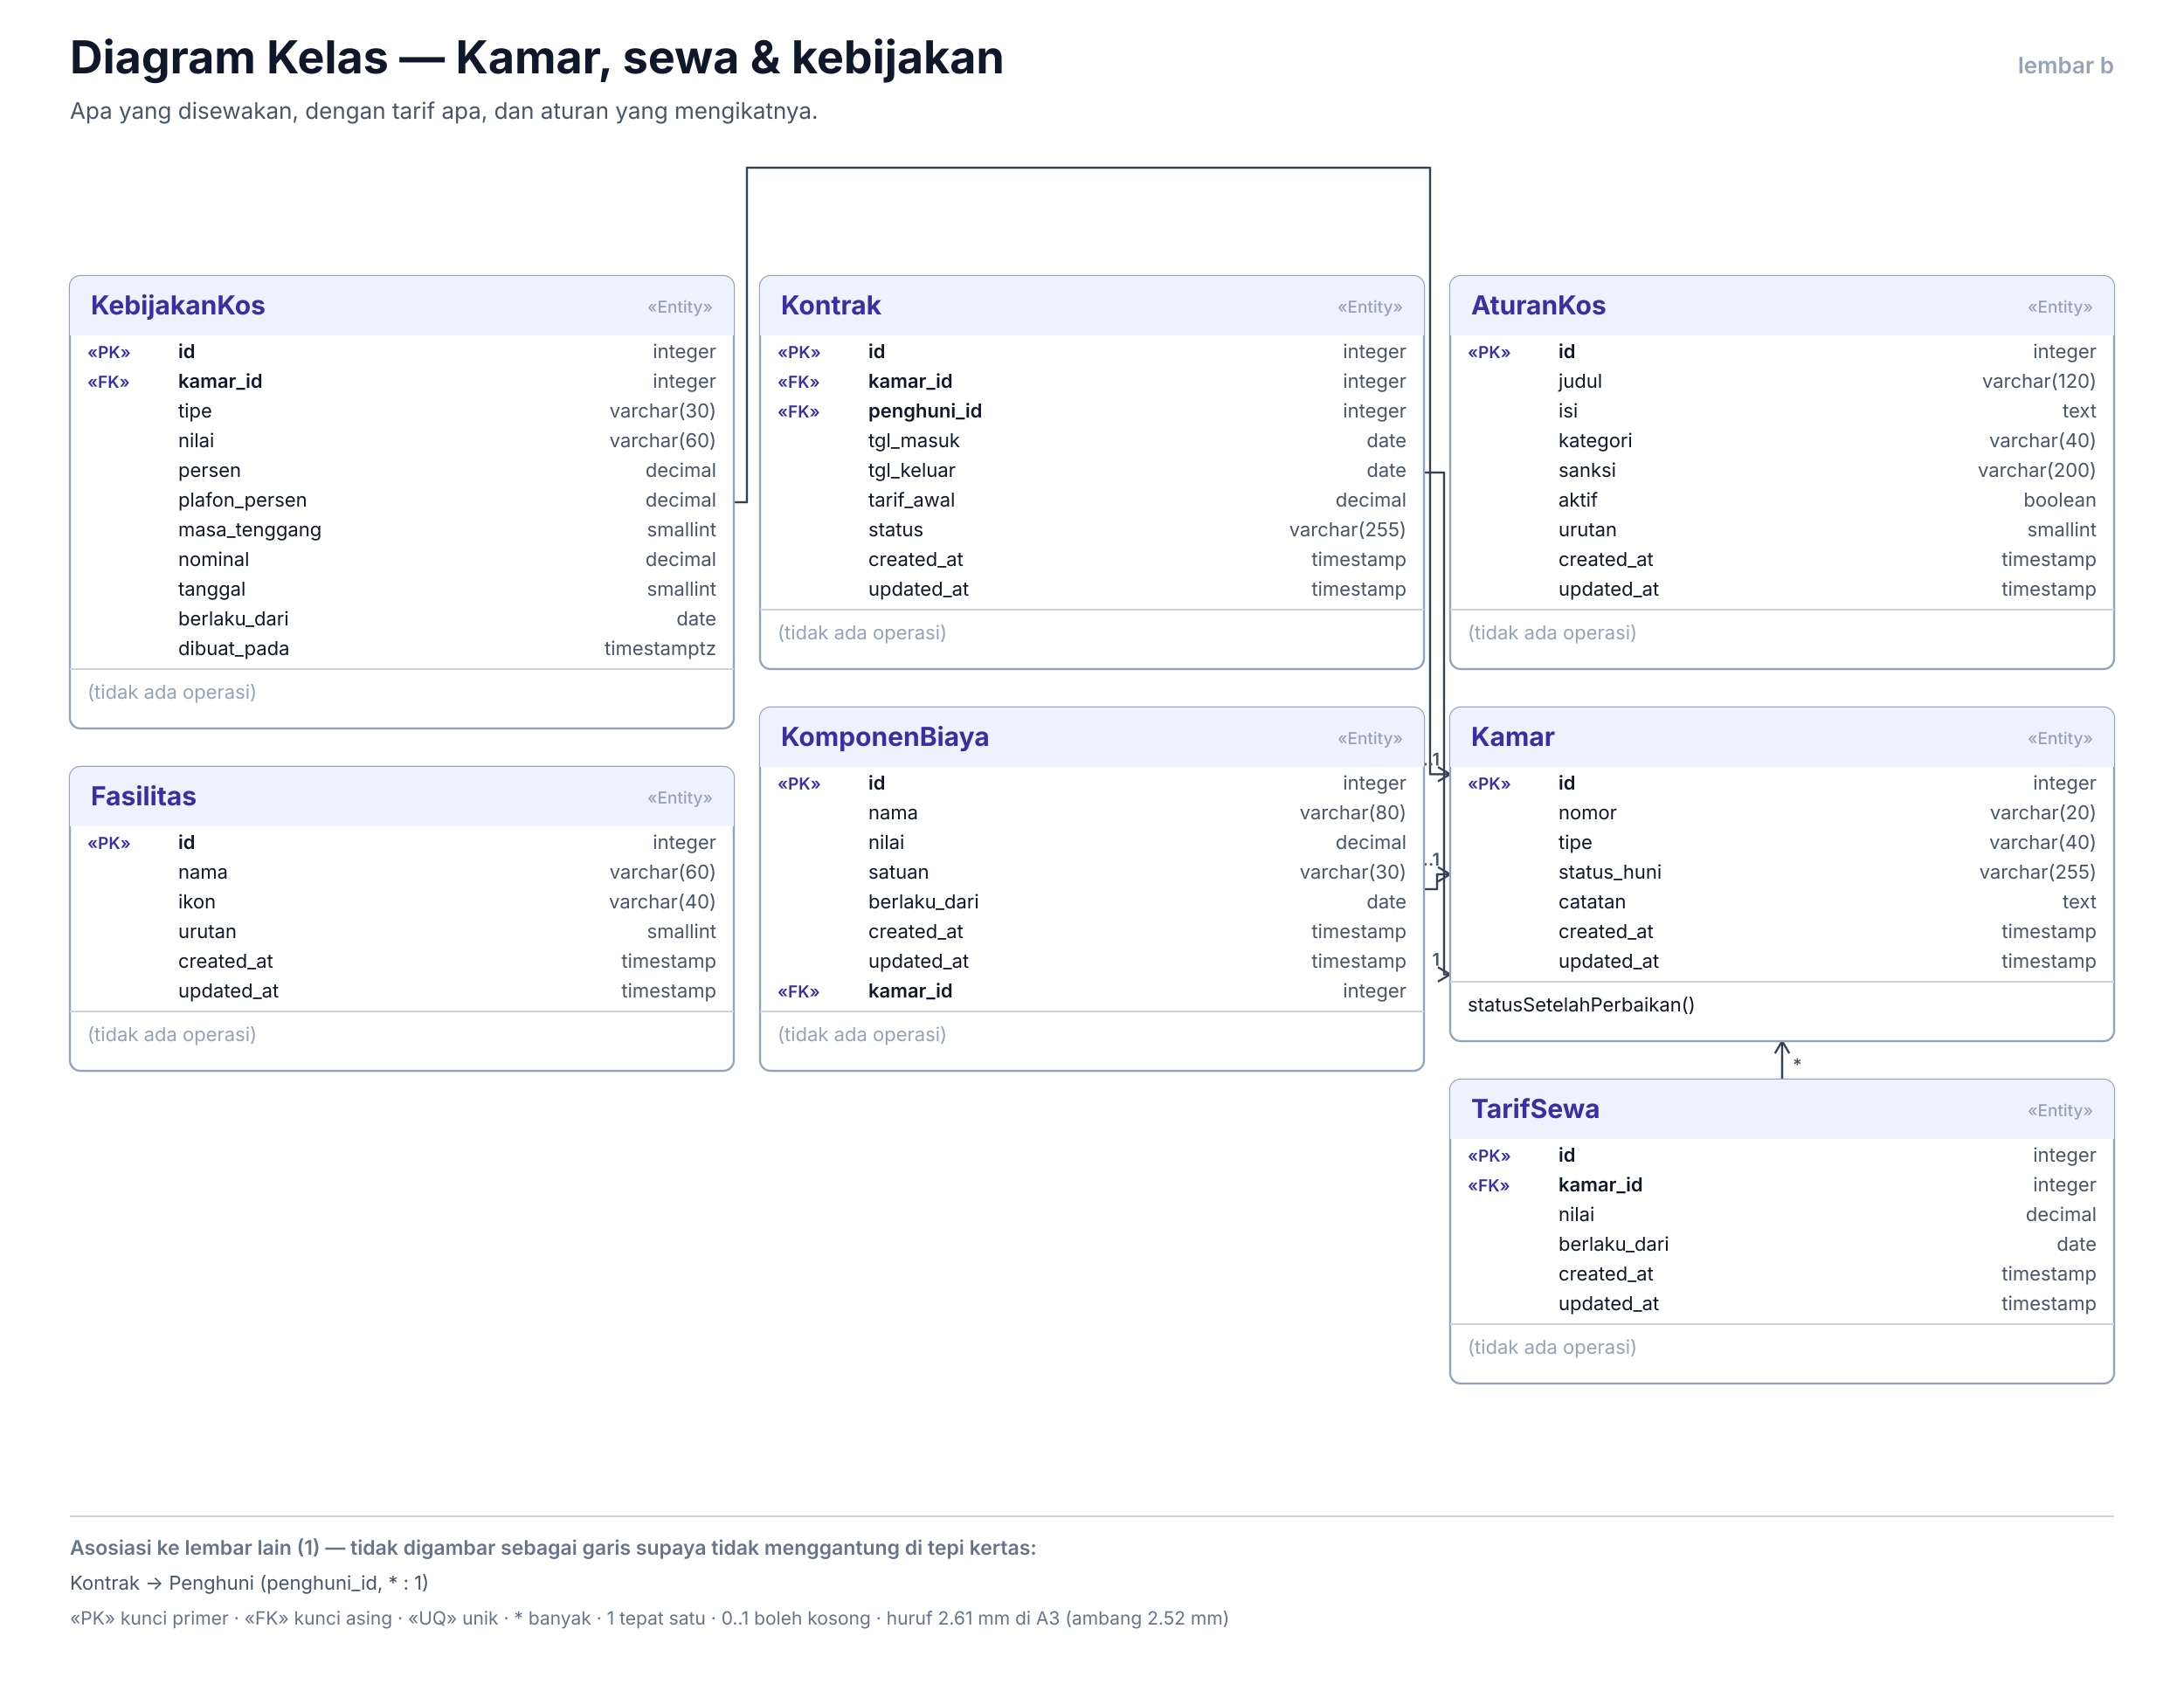
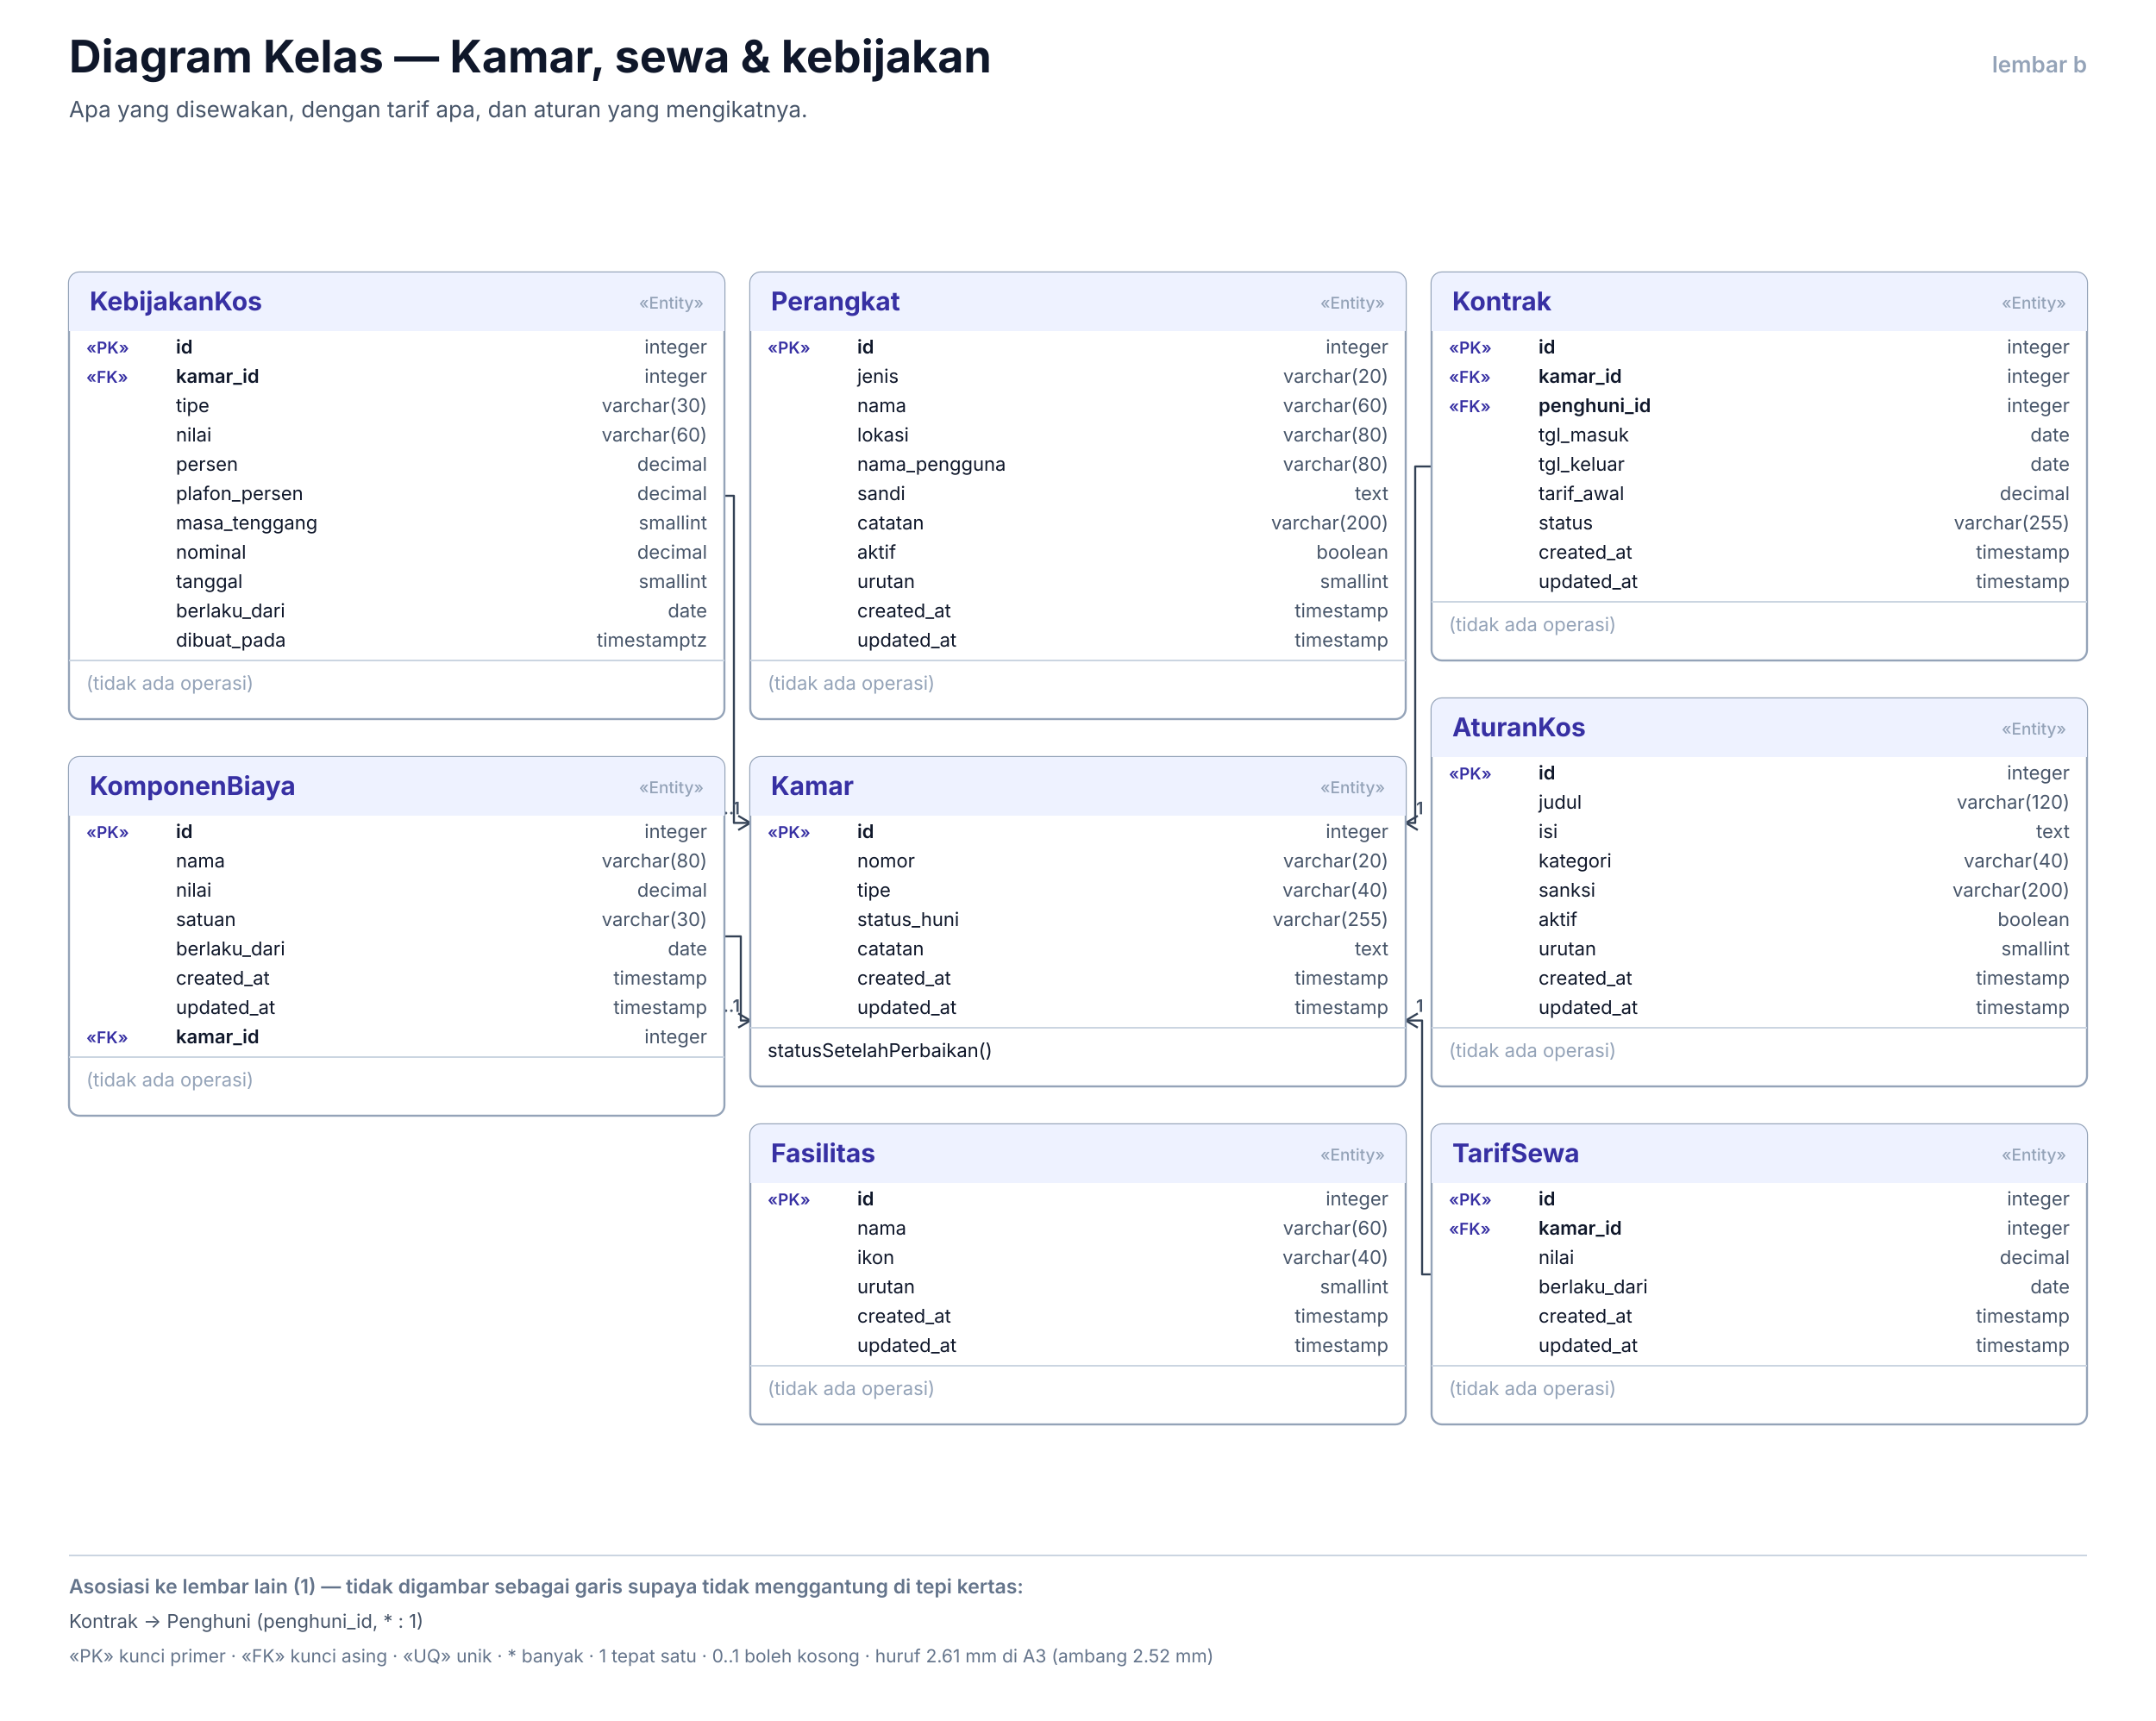
- <svg xmlns="http://www.w3.org/2000/svg" width="1250" height="964" viewBox="0 0 1250 964" font-family="'Segoe UI', 'Inter', 'Helvetica Neue', Arial, sans-serif">
-   <rect width="1250" height="964" fill="#ffffff" />
+ <svg xmlns="http://www.w3.org/2000/svg" width="1250" height="998" viewBox="0 0 1250 998" font-family="'Segoe UI', 'Inter', 'Helvetica Neue', Arial, sans-serif">
+   <rect width="1250" height="998" fill="#ffffff" />
  <text x="40" y="42" text-anchor="start" font-size="26" font-weight="700" fill="#0f172a">Diagram Kelas — Kamar, sewa &amp; kebijakan</text>
  <text x="40" y="68" text-anchor="start" font-size="13" font-weight="400" fill="#475569">Apa yang disewakan, dengan tarif apa, dan aturan yang mengikatnya.</text>
  <text x="1210" y="42" text-anchor="end" font-size="13" font-weight="600" fill="#94a3b8">lembar b</text>
-   <path d="M420 287.5 H427.5 V96 H818.5 V443.2 H830" fill="none" stroke="#334155" stroke-width="1.2" stroke-linejoin="round" />
-   <path d="M830 443.2 l-7 -4.118 M830 443.2 l-7 4.118" fill="none" stroke="#334155" stroke-width="1.2" />
+   <path d="M420 287.5 H425.5 V477.2 H435" fill="none" stroke="#334155" stroke-width="1.2" stroke-linejoin="round" />
+   <path d="M435 477.2 l-7 -4.118 M435 477.2 l-7 4.118" fill="none" stroke="#334155" stroke-width="1.2" />
  <text x="414" y="282.5" text-anchor="end" font-size="10" font-weight="600" fill="#475569">*</text>
-   <text x="824" y="438.2" text-anchor="end" font-size="10" font-weight="600" fill="#475569">0..1</text>
-   <path d="M815 509 H822.5 V500.5 H830" fill="none" stroke="#334155" stroke-width="1.2" stroke-linejoin="round" />
-   <path d="M830 500.5 l-7 -4.118 M830 500.5 l-7 4.118" fill="none" stroke="#334155" stroke-width="1.2" />
-   <text x="809" y="504" text-anchor="end" font-size="10" font-weight="600" fill="#475569">*</text>
-   <text x="824" y="495.5" text-anchor="end" font-size="10" font-weight="600" fill="#475569">0..1</text>
-   <path d="M815 270.5 H826.5 V557.8 H830" fill="none" stroke="#334155" stroke-width="1.2" stroke-linejoin="round" />
-   <path d="M830 557.8 l-7 -4.118 M830 557.8 l-7 4.118" fill="none" stroke="#334155" stroke-width="1.2" />
-   <text x="809" y="265.5" text-anchor="end" font-size="10" font-weight="600" fill="#475569">*</text>
-   <text x="824" y="552.8" text-anchor="end" font-size="10" font-weight="600" fill="#475569">1</text>
-   <path d="M1020 618 V596" fill="none" stroke="#334155" stroke-width="1.2" stroke-linejoin="round" />
-   <path d="M1020 596 l-4.118 7 M1020 596 l4.118 7" fill="none" stroke="#334155" stroke-width="1.2" />
-   <text x="1026" y="613" text-anchor="start" font-size="10" font-weight="600" fill="#475569">*</text>
-   <text x="1026" y="591" text-anchor="start" font-size="10" font-weight="600" fill="#475569">1</text>
+   <text x="429" y="472.2" text-anchor="end" font-size="10" font-weight="600" fill="#475569">0..1</text>
+   <path d="M420 543 H429.5 V591.8 H435" fill="none" stroke="#334155" stroke-width="1.2" stroke-linejoin="round" />
+   <path d="M435 591.8 l-7 -4.118 M435 591.8 l-7 4.118" fill="none" stroke="#334155" stroke-width="1.2" />
+   <text x="414" y="538" text-anchor="end" font-size="10" font-weight="600" fill="#475569">*</text>
+   <text x="429" y="586.8" text-anchor="end" font-size="10" font-weight="600" fill="#475569">0..1</text>
+   <path d="M830 270.5 H820.5 V477.2 H815" fill="none" stroke="#334155" stroke-width="1.2" stroke-linejoin="round" />
+   <path d="M815 477.2 l7 -4.118 M815 477.2 l7 4.118" fill="none" stroke="#334155" stroke-width="1.2" />
+   <text x="836" y="265.5" text-anchor="start" font-size="10" font-weight="600" fill="#475569">*</text>
+   <text x="821" y="472.2" text-anchor="start" font-size="10" font-weight="600" fill="#475569">1</text>
+   <path d="M830 739 H824.5 V591.8 H815" fill="none" stroke="#334155" stroke-width="1.2" stroke-linejoin="round" />
+   <path d="M815 591.8 l7 -4.118 M815 591.8 l7 4.118" fill="none" stroke="#334155" stroke-width="1.2" />
+   <text x="836" y="734" text-anchor="start" font-size="10" font-weight="600" fill="#475569">*</text>
+   <text x="821" y="586.8" text-anchor="start" font-size="10" font-weight="600" fill="#475569">1</text>
  <rect x="40" y="158" width="380" height="259" rx="6" fill="#ffffff" stroke="#94a3b8" stroke-width="1.2" />
  <rect x="40" y="158" width="380" height="34" rx="6" fill="#eef2ff" />
  <rect x="40" y="186" width="380" height="6" fill="#eef2ff" />
  <text x="52" y="180" text-anchor="start" font-size="15" font-weight="700" fill="#3730a3">KebijakanKos</text>
  <text x="408" y="179" text-anchor="end" font-size="9.5" font-weight="500" fill="#94a3b8">«Entity»</text>
  <text x="50" y="205" text-anchor="start" font-size="9.5" font-weight="600" fill="#3730a3">«PK»</text>
  <text x="102" y="205" text-anchor="start" font-size="11" font-weight="600" fill="#0f172a">id</text>
  <text x="410" y="205" text-anchor="end" font-size="11" font-weight="400" fill="#475569">integer</text>
  <text x="50" y="222" text-anchor="start" font-size="9.5" font-weight="600" fill="#3730a3">«FK»</text>
  <text x="102" y="222" text-anchor="start" font-size="11" font-weight="600" fill="#0f172a">kamar_id</text>
  <text x="410" y="222" text-anchor="end" font-size="11" font-weight="400" fill="#475569">integer</text>
  <text x="50" y="239" text-anchor="start" font-size="9.5" font-weight="600" fill="#3730a3" />
  <text x="102" y="239" text-anchor="start" font-size="11" font-weight="400" fill="#0f172a">tipe</text>
  <text x="410" y="239" text-anchor="end" font-size="11" font-weight="400" fill="#475569">varchar(30)</text>
  <text x="50" y="256" text-anchor="start" font-size="9.5" font-weight="600" fill="#3730a3" />
  <text x="102" y="256" text-anchor="start" font-size="11" font-weight="400" fill="#0f172a">nilai</text>
  <text x="410" y="256" text-anchor="end" font-size="11" font-weight="400" fill="#475569">varchar(60)</text>
  <text x="50" y="273" text-anchor="start" font-size="9.5" font-weight="600" fill="#3730a3" />
  <text x="102" y="273" text-anchor="start" font-size="11" font-weight="400" fill="#0f172a">persen</text>
  <text x="410" y="273" text-anchor="end" font-size="11" font-weight="400" fill="#475569">decimal</text>
  <text x="50" y="290" text-anchor="start" font-size="9.5" font-weight="600" fill="#3730a3" />
  <text x="102" y="290" text-anchor="start" font-size="11" font-weight="400" fill="#0f172a">plafon_persen</text>
  <text x="410" y="290" text-anchor="end" font-size="11" font-weight="400" fill="#475569">decimal</text>
  <text x="50" y="307" text-anchor="start" font-size="9.5" font-weight="600" fill="#3730a3" />
  <text x="102" y="307" text-anchor="start" font-size="11" font-weight="400" fill="#0f172a">masa_tenggang</text>
  <text x="410" y="307" text-anchor="end" font-size="11" font-weight="400" fill="#475569">smallint</text>
  <text x="50" y="324" text-anchor="start" font-size="9.5" font-weight="600" fill="#3730a3" />
  <text x="102" y="324" text-anchor="start" font-size="11" font-weight="400" fill="#0f172a">nominal</text>
  <text x="410" y="324" text-anchor="end" font-size="11" font-weight="400" fill="#475569">decimal</text>
  <text x="50" y="341" text-anchor="start" font-size="9.5" font-weight="600" fill="#3730a3" />
  <text x="102" y="341" text-anchor="start" font-size="11" font-weight="400" fill="#0f172a">tanggal</text>
  <text x="410" y="341" text-anchor="end" font-size="11" font-weight="400" fill="#475569">smallint</text>
  <text x="50" y="358" text-anchor="start" font-size="9.5" font-weight="600" fill="#3730a3" />
  <text x="102" y="358" text-anchor="start" font-size="11" font-weight="400" fill="#0f172a">berlaku_dari</text>
  <text x="410" y="358" text-anchor="end" font-size="11" font-weight="400" fill="#475569">date</text>
  <text x="50" y="375" text-anchor="start" font-size="9.5" font-weight="600" fill="#3730a3" />
  <text x="102" y="375" text-anchor="start" font-size="11" font-weight="400" fill="#0f172a">dibuat_pada</text>
  <text x="410" y="375" text-anchor="end" font-size="11" font-weight="400" fill="#475569">timestamptz</text>
  <line x1="40" y1="383" x2="420" y2="383" stroke="#cbd5e1" stroke-width="1" />
  <text x="50" y="400" text-anchor="start" font-size="11" font-weight="400" fill="#94a3b8">(tidak ada operasi)</text>
-   <rect x="40" y="439" width="380" height="174" rx="6" fill="#ffffff" stroke="#94a3b8" stroke-width="1.2" />
+   <rect x="40" y="439" width="380" height="208" rx="6" fill="#ffffff" stroke="#94a3b8" stroke-width="1.2" />
  <rect x="40" y="439" width="380" height="34" rx="6" fill="#eef2ff" />
  <rect x="40" y="467" width="380" height="6" fill="#eef2ff" />
-   <text x="52" y="461" text-anchor="start" font-size="15" font-weight="700" fill="#3730a3">Fasilitas</text>
+   <text x="52" y="461" text-anchor="start" font-size="15" font-weight="700" fill="#3730a3">KomponenBiaya</text>
  <text x="408" y="460" text-anchor="end" font-size="9.5" font-weight="500" fill="#94a3b8">«Entity»</text>
  <text x="50" y="486" text-anchor="start" font-size="9.5" font-weight="600" fill="#3730a3">«PK»</text>
  <text x="102" y="486" text-anchor="start" font-size="11" font-weight="600" fill="#0f172a">id</text>
  <text x="410" y="486" text-anchor="end" font-size="11" font-weight="400" fill="#475569">integer</text>
  <text x="50" y="503" text-anchor="start" font-size="9.5" font-weight="600" fill="#3730a3" />
  <text x="102" y="503" text-anchor="start" font-size="11" font-weight="400" fill="#0f172a">nama</text>
-   <text x="410" y="503" text-anchor="end" font-size="11" font-weight="400" fill="#475569">varchar(60)</text>
+   <text x="410" y="503" text-anchor="end" font-size="11" font-weight="400" fill="#475569">varchar(80)</text>
  <text x="50" y="520" text-anchor="start" font-size="9.5" font-weight="600" fill="#3730a3" />
-   <text x="102" y="520" text-anchor="start" font-size="11" font-weight="400" fill="#0f172a">ikon</text>
-   <text x="410" y="520" text-anchor="end" font-size="11" font-weight="400" fill="#475569">varchar(40)</text>
+   <text x="102" y="520" text-anchor="start" font-size="11" font-weight="400" fill="#0f172a">nilai</text>
+   <text x="410" y="520" text-anchor="end" font-size="11" font-weight="400" fill="#475569">decimal</text>
  <text x="50" y="537" text-anchor="start" font-size="9.5" font-weight="600" fill="#3730a3" />
-   <text x="102" y="537" text-anchor="start" font-size="11" font-weight="400" fill="#0f172a">urutan</text>
-   <text x="410" y="537" text-anchor="end" font-size="11" font-weight="400" fill="#475569">smallint</text>
+   <text x="102" y="537" text-anchor="start" font-size="11" font-weight="400" fill="#0f172a">satuan</text>
+   <text x="410" y="537" text-anchor="end" font-size="11" font-weight="400" fill="#475569">varchar(30)</text>
  <text x="50" y="554" text-anchor="start" font-size="9.5" font-weight="600" fill="#3730a3" />
-   <text x="102" y="554" text-anchor="start" font-size="11" font-weight="400" fill="#0f172a">created_at</text>
-   <text x="410" y="554" text-anchor="end" font-size="11" font-weight="400" fill="#475569">timestamp</text>
+   <text x="102" y="554" text-anchor="start" font-size="11" font-weight="400" fill="#0f172a">berlaku_dari</text>
+   <text x="410" y="554" text-anchor="end" font-size="11" font-weight="400" fill="#475569">date</text>
  <text x="50" y="571" text-anchor="start" font-size="9.5" font-weight="600" fill="#3730a3" />
-   <text x="102" y="571" text-anchor="start" font-size="11" font-weight="400" fill="#0f172a">updated_at</text>
+   <text x="102" y="571" text-anchor="start" font-size="11" font-weight="400" fill="#0f172a">created_at</text>
  <text x="410" y="571" text-anchor="end" font-size="11" font-weight="400" fill="#475569">timestamp</text>
-   <line x1="40" y1="579" x2="420" y2="579" stroke="#cbd5e1" stroke-width="1" />
-   <text x="50" y="596" text-anchor="start" font-size="11" font-weight="400" fill="#94a3b8">(tidak ada operasi)</text>
-   <rect x="435" y="158" width="380" height="225" rx="6" fill="#ffffff" stroke="#94a3b8" stroke-width="1.2" />
+   <text x="50" y="588" text-anchor="start" font-size="9.5" font-weight="600" fill="#3730a3" />
+   <text x="102" y="588" text-anchor="start" font-size="11" font-weight="400" fill="#0f172a">updated_at</text>
+   <text x="410" y="588" text-anchor="end" font-size="11" font-weight="400" fill="#475569">timestamp</text>
+   <text x="50" y="605" text-anchor="start" font-size="9.5" font-weight="600" fill="#3730a3">«FK»</text>
+   <text x="102" y="605" text-anchor="start" font-size="11" font-weight="600" fill="#0f172a">kamar_id</text>
+   <text x="410" y="605" text-anchor="end" font-size="11" font-weight="400" fill="#475569">integer</text>
+   <line x1="40" y1="613" x2="420" y2="613" stroke="#cbd5e1" stroke-width="1" />
+   <text x="50" y="630" text-anchor="start" font-size="11" font-weight="400" fill="#94a3b8">(tidak ada operasi)</text>
+   <rect x="435" y="158" width="380" height="259" rx="6" fill="#ffffff" stroke="#94a3b8" stroke-width="1.2" />
  <rect x="435" y="158" width="380" height="34" rx="6" fill="#eef2ff" />
  <rect x="435" y="186" width="380" height="6" fill="#eef2ff" />
-   <text x="447" y="180" text-anchor="start" font-size="15" font-weight="700" fill="#3730a3">Kontrak</text>
+   <text x="447" y="180" text-anchor="start" font-size="15" font-weight="700" fill="#3730a3">Perangkat</text>
  <text x="803" y="179" text-anchor="end" font-size="9.5" font-weight="500" fill="#94a3b8">«Entity»</text>
  <text x="445" y="205" text-anchor="start" font-size="9.5" font-weight="600" fill="#3730a3">«PK»</text>
  <text x="497" y="205" text-anchor="start" font-size="11" font-weight="600" fill="#0f172a">id</text>
  <text x="805" y="205" text-anchor="end" font-size="11" font-weight="400" fill="#475569">integer</text>
-   <text x="445" y="222" text-anchor="start" font-size="9.5" font-weight="600" fill="#3730a3">«FK»</text>
-   <text x="497" y="222" text-anchor="start" font-size="11" font-weight="600" fill="#0f172a">kamar_id</text>
-   <text x="805" y="222" text-anchor="end" font-size="11" font-weight="400" fill="#475569">integer</text>
-   <text x="445" y="239" text-anchor="start" font-size="9.5" font-weight="600" fill="#3730a3">«FK»</text>
-   <text x="497" y="239" text-anchor="start" font-size="11" font-weight="600" fill="#0f172a">penghuni_id</text>
-   <text x="805" y="239" text-anchor="end" font-size="11" font-weight="400" fill="#475569">integer</text>
+   <text x="445" y="222" text-anchor="start" font-size="9.5" font-weight="600" fill="#3730a3" />
+   <text x="497" y="222" text-anchor="start" font-size="11" font-weight="400" fill="#0f172a">jenis</text>
+   <text x="805" y="222" text-anchor="end" font-size="11" font-weight="400" fill="#475569">varchar(20)</text>
+   <text x="445" y="239" text-anchor="start" font-size="9.5" font-weight="600" fill="#3730a3" />
+   <text x="497" y="239" text-anchor="start" font-size="11" font-weight="400" fill="#0f172a">nama</text>
+   <text x="805" y="239" text-anchor="end" font-size="11" font-weight="400" fill="#475569">varchar(60)</text>
  <text x="445" y="256" text-anchor="start" font-size="9.5" font-weight="600" fill="#3730a3" />
-   <text x="497" y="256" text-anchor="start" font-size="11" font-weight="400" fill="#0f172a">tgl_masuk</text>
-   <text x="805" y="256" text-anchor="end" font-size="11" font-weight="400" fill="#475569">date</text>
+   <text x="497" y="256" text-anchor="start" font-size="11" font-weight="400" fill="#0f172a">lokasi</text>
+   <text x="805" y="256" text-anchor="end" font-size="11" font-weight="400" fill="#475569">varchar(80)</text>
  <text x="445" y="273" text-anchor="start" font-size="9.5" font-weight="600" fill="#3730a3" />
-   <text x="497" y="273" text-anchor="start" font-size="11" font-weight="400" fill="#0f172a">tgl_keluar</text>
-   <text x="805" y="273" text-anchor="end" font-size="11" font-weight="400" fill="#475569">date</text>
+   <text x="497" y="273" text-anchor="start" font-size="11" font-weight="400" fill="#0f172a">nama_pengguna</text>
+   <text x="805" y="273" text-anchor="end" font-size="11" font-weight="400" fill="#475569">varchar(80)</text>
  <text x="445" y="290" text-anchor="start" font-size="9.5" font-weight="600" fill="#3730a3" />
-   <text x="497" y="290" text-anchor="start" font-size="11" font-weight="400" fill="#0f172a">tarif_awal</text>
-   <text x="805" y="290" text-anchor="end" font-size="11" font-weight="400" fill="#475569">decimal</text>
+   <text x="497" y="290" text-anchor="start" font-size="11" font-weight="400" fill="#0f172a">sandi</text>
+   <text x="805" y="290" text-anchor="end" font-size="11" font-weight="400" fill="#475569">text</text>
  <text x="445" y="307" text-anchor="start" font-size="9.5" font-weight="600" fill="#3730a3" />
-   <text x="497" y="307" text-anchor="start" font-size="11" font-weight="400" fill="#0f172a">status</text>
-   <text x="805" y="307" text-anchor="end" font-size="11" font-weight="400" fill="#475569">varchar(255)</text>
+   <text x="497" y="307" text-anchor="start" font-size="11" font-weight="400" fill="#0f172a">catatan</text>
+   <text x="805" y="307" text-anchor="end" font-size="11" font-weight="400" fill="#475569">varchar(200)</text>
  <text x="445" y="324" text-anchor="start" font-size="9.5" font-weight="600" fill="#3730a3" />
-   <text x="497" y="324" text-anchor="start" font-size="11" font-weight="400" fill="#0f172a">created_at</text>
-   <text x="805" y="324" text-anchor="end" font-size="11" font-weight="400" fill="#475569">timestamp</text>
+   <text x="497" y="324" text-anchor="start" font-size="11" font-weight="400" fill="#0f172a">aktif</text>
+   <text x="805" y="324" text-anchor="end" font-size="11" font-weight="400" fill="#475569">boolean</text>
  <text x="445" y="341" text-anchor="start" font-size="9.5" font-weight="600" fill="#3730a3" />
-   <text x="497" y="341" text-anchor="start" font-size="11" font-weight="400" fill="#0f172a">updated_at</text>
-   <text x="805" y="341" text-anchor="end" font-size="11" font-weight="400" fill="#475569">timestamp</text>
-   <line x1="435" y1="349" x2="815" y2="349" stroke="#cbd5e1" stroke-width="1" />
-   <text x="445" y="366" text-anchor="start" font-size="11" font-weight="400" fill="#94a3b8">(tidak ada operasi)</text>
-   <rect x="435" y="405" width="380" height="208" rx="6" fill="#ffffff" stroke="#94a3b8" stroke-width="1.2" />
-   <rect x="435" y="405" width="380" height="34" rx="6" fill="#eef2ff" />
-   <rect x="435" y="433" width="380" height="6" fill="#eef2ff" />
-   <text x="447" y="427" text-anchor="start" font-size="15" font-weight="700" fill="#3730a3">KomponenBiaya</text>
-   <text x="803" y="426" text-anchor="end" font-size="9.5" font-weight="500" fill="#94a3b8">«Entity»</text>
-   <text x="445" y="452" text-anchor="start" font-size="9.5" font-weight="600" fill="#3730a3">«PK»</text>
-   <text x="497" y="452" text-anchor="start" font-size="11" font-weight="600" fill="#0f172a">id</text>
-   <text x="805" y="452" text-anchor="end" font-size="11" font-weight="400" fill="#475569">integer</text>
-   <text x="445" y="469" text-anchor="start" font-size="9.5" font-weight="600" fill="#3730a3" />
-   <text x="497" y="469" text-anchor="start" font-size="11" font-weight="400" fill="#0f172a">nama</text>
-   <text x="805" y="469" text-anchor="end" font-size="11" font-weight="400" fill="#475569">varchar(80)</text>
-   <text x="445" y="486" text-anchor="start" font-size="9.5" font-weight="600" fill="#3730a3" />
-   <text x="497" y="486" text-anchor="start" font-size="11" font-weight="400" fill="#0f172a">nilai</text>
-   <text x="805" y="486" text-anchor="end" font-size="11" font-weight="400" fill="#475569">decimal</text>
+   <text x="497" y="341" text-anchor="start" font-size="11" font-weight="400" fill="#0f172a">urutan</text>
+   <text x="805" y="341" text-anchor="end" font-size="11" font-weight="400" fill="#475569">smallint</text>
+   <text x="445" y="358" text-anchor="start" font-size="9.5" font-weight="600" fill="#3730a3" />
+   <text x="497" y="358" text-anchor="start" font-size="11" font-weight="400" fill="#0f172a">created_at</text>
+   <text x="805" y="358" text-anchor="end" font-size="11" font-weight="400" fill="#475569">timestamp</text>
+   <text x="445" y="375" text-anchor="start" font-size="9.5" font-weight="600" fill="#3730a3" />
+   <text x="497" y="375" text-anchor="start" font-size="11" font-weight="400" fill="#0f172a">updated_at</text>
+   <text x="805" y="375" text-anchor="end" font-size="11" font-weight="400" fill="#475569">timestamp</text>
+   <line x1="435" y1="383" x2="815" y2="383" stroke="#cbd5e1" stroke-width="1" />
+   <text x="445" y="400" text-anchor="start" font-size="11" font-weight="400" fill="#94a3b8">(tidak ada operasi)</text>
+   <rect x="435" y="439" width="380" height="191" rx="6" fill="#ffffff" stroke="#94a3b8" stroke-width="1.2" />
+   <rect x="435" y="439" width="380" height="34" rx="6" fill="#eef2ff" />
+   <rect x="435" y="467" width="380" height="6" fill="#eef2ff" />
+   <text x="447" y="461" text-anchor="start" font-size="15" font-weight="700" fill="#3730a3">Kamar</text>
+   <text x="803" y="460" text-anchor="end" font-size="9.5" font-weight="500" fill="#94a3b8">«Entity»</text>
+   <text x="445" y="486" text-anchor="start" font-size="9.5" font-weight="600" fill="#3730a3">«PK»</text>
+   <text x="497" y="486" text-anchor="start" font-size="11" font-weight="600" fill="#0f172a">id</text>
+   <text x="805" y="486" text-anchor="end" font-size="11" font-weight="400" fill="#475569">integer</text>
  <text x="445" y="503" text-anchor="start" font-size="9.5" font-weight="600" fill="#3730a3" />
-   <text x="497" y="503" text-anchor="start" font-size="11" font-weight="400" fill="#0f172a">satuan</text>
-   <text x="805" y="503" text-anchor="end" font-size="11" font-weight="400" fill="#475569">varchar(30)</text>
+   <text x="497" y="503" text-anchor="start" font-size="11" font-weight="400" fill="#0f172a">nomor</text>
+   <text x="805" y="503" text-anchor="end" font-size="11" font-weight="400" fill="#475569">varchar(20)</text>
  <text x="445" y="520" text-anchor="start" font-size="9.5" font-weight="600" fill="#3730a3" />
-   <text x="497" y="520" text-anchor="start" font-size="11" font-weight="400" fill="#0f172a">berlaku_dari</text>
-   <text x="805" y="520" text-anchor="end" font-size="11" font-weight="400" fill="#475569">date</text>
+   <text x="497" y="520" text-anchor="start" font-size="11" font-weight="400" fill="#0f172a">tipe</text>
+   <text x="805" y="520" text-anchor="end" font-size="11" font-weight="400" fill="#475569">varchar(40)</text>
  <text x="445" y="537" text-anchor="start" font-size="9.5" font-weight="600" fill="#3730a3" />
-   <text x="497" y="537" text-anchor="start" font-size="11" font-weight="400" fill="#0f172a">created_at</text>
-   <text x="805" y="537" text-anchor="end" font-size="11" font-weight="400" fill="#475569">timestamp</text>
+   <text x="497" y="537" text-anchor="start" font-size="11" font-weight="400" fill="#0f172a">status_huni</text>
+   <text x="805" y="537" text-anchor="end" font-size="11" font-weight="400" fill="#475569">varchar(255)</text>
  <text x="445" y="554" text-anchor="start" font-size="9.5" font-weight="600" fill="#3730a3" />
-   <text x="497" y="554" text-anchor="start" font-size="11" font-weight="400" fill="#0f172a">updated_at</text>
-   <text x="805" y="554" text-anchor="end" font-size="11" font-weight="400" fill="#475569">timestamp</text>
-   <text x="445" y="571" text-anchor="start" font-size="9.5" font-weight="600" fill="#3730a3">«FK»</text>
-   <text x="497" y="571" text-anchor="start" font-size="11" font-weight="600" fill="#0f172a">kamar_id</text>
-   <text x="805" y="571" text-anchor="end" font-size="11" font-weight="400" fill="#475569">integer</text>
-   <line x1="435" y1="579" x2="815" y2="579" stroke="#cbd5e1" stroke-width="1" />
-   <text x="445" y="596" text-anchor="start" font-size="11" font-weight="400" fill="#94a3b8">(tidak ada operasi)</text>
+   <text x="497" y="554" text-anchor="start" font-size="11" font-weight="400" fill="#0f172a">catatan</text>
+   <text x="805" y="554" text-anchor="end" font-size="11" font-weight="400" fill="#475569">text</text>
+   <text x="445" y="571" text-anchor="start" font-size="9.5" font-weight="600" fill="#3730a3" />
+   <text x="497" y="571" text-anchor="start" font-size="11" font-weight="400" fill="#0f172a">created_at</text>
+   <text x="805" y="571" text-anchor="end" font-size="11" font-weight="400" fill="#475569">timestamp</text>
+   <text x="445" y="588" text-anchor="start" font-size="9.5" font-weight="600" fill="#3730a3" />
+   <text x="497" y="588" text-anchor="start" font-size="11" font-weight="400" fill="#0f172a">updated_at</text>
+   <text x="805" y="588" text-anchor="end" font-size="11" font-weight="400" fill="#475569">timestamp</text>
+   <line x1="435" y1="596" x2="815" y2="596" stroke="#cbd5e1" stroke-width="1" />
+   <text x="445" y="613" text-anchor="start" font-size="11" font-weight="400" fill="#0f172a">statusSetelahPerbaikan()</text>
+   <rect x="435" y="652" width="380" height="174" rx="6" fill="#ffffff" stroke="#94a3b8" stroke-width="1.2" />
+   <rect x="435" y="652" width="380" height="34" rx="6" fill="#eef2ff" />
+   <rect x="435" y="680" width="380" height="6" fill="#eef2ff" />
+   <text x="447" y="674" text-anchor="start" font-size="15" font-weight="700" fill="#3730a3">Fasilitas</text>
+   <text x="803" y="673" text-anchor="end" font-size="9.5" font-weight="500" fill="#94a3b8">«Entity»</text>
+   <text x="445" y="699" text-anchor="start" font-size="9.5" font-weight="600" fill="#3730a3">«PK»</text>
+   <text x="497" y="699" text-anchor="start" font-size="11" font-weight="600" fill="#0f172a">id</text>
+   <text x="805" y="699" text-anchor="end" font-size="11" font-weight="400" fill="#475569">integer</text>
+   <text x="445" y="716" text-anchor="start" font-size="9.5" font-weight="600" fill="#3730a3" />
+   <text x="497" y="716" text-anchor="start" font-size="11" font-weight="400" fill="#0f172a">nama</text>
+   <text x="805" y="716" text-anchor="end" font-size="11" font-weight="400" fill="#475569">varchar(60)</text>
+   <text x="445" y="733" text-anchor="start" font-size="9.5" font-weight="600" fill="#3730a3" />
+   <text x="497" y="733" text-anchor="start" font-size="11" font-weight="400" fill="#0f172a">ikon</text>
+   <text x="805" y="733" text-anchor="end" font-size="11" font-weight="400" fill="#475569">varchar(40)</text>
+   <text x="445" y="750" text-anchor="start" font-size="9.5" font-weight="600" fill="#3730a3" />
+   <text x="497" y="750" text-anchor="start" font-size="11" font-weight="400" fill="#0f172a">urutan</text>
+   <text x="805" y="750" text-anchor="end" font-size="11" font-weight="400" fill="#475569">smallint</text>
+   <text x="445" y="767" text-anchor="start" font-size="9.5" font-weight="600" fill="#3730a3" />
+   <text x="497" y="767" text-anchor="start" font-size="11" font-weight="400" fill="#0f172a">created_at</text>
+   <text x="805" y="767" text-anchor="end" font-size="11" font-weight="400" fill="#475569">timestamp</text>
+   <text x="445" y="784" text-anchor="start" font-size="9.5" font-weight="600" fill="#3730a3" />
+   <text x="497" y="784" text-anchor="start" font-size="11" font-weight="400" fill="#0f172a">updated_at</text>
+   <text x="805" y="784" text-anchor="end" font-size="11" font-weight="400" fill="#475569">timestamp</text>
+   <line x1="435" y1="792" x2="815" y2="792" stroke="#cbd5e1" stroke-width="1" />
+   <text x="445" y="809" text-anchor="start" font-size="11" font-weight="400" fill="#94a3b8">(tidak ada operasi)</text>
  <rect x="830" y="158" width="380" height="225" rx="6" fill="#ffffff" stroke="#94a3b8" stroke-width="1.2" />
  <rect x="830" y="158" width="380" height="34" rx="6" fill="#eef2ff" />
  <rect x="830" y="186" width="380" height="6" fill="#eef2ff" />
-   <text x="842" y="180" text-anchor="start" font-size="15" font-weight="700" fill="#3730a3">AturanKos</text>
+   <text x="842" y="180" text-anchor="start" font-size="15" font-weight="700" fill="#3730a3">Kontrak</text>
  <text x="1198" y="179" text-anchor="end" font-size="9.5" font-weight="500" fill="#94a3b8">«Entity»</text>
  <text x="840" y="205" text-anchor="start" font-size="9.5" font-weight="600" fill="#3730a3">«PK»</text>
  <text x="892" y="205" text-anchor="start" font-size="11" font-weight="600" fill="#0f172a">id</text>
  <text x="1200" y="205" text-anchor="end" font-size="11" font-weight="400" fill="#475569">integer</text>
-   <text x="840" y="222" text-anchor="start" font-size="9.5" font-weight="600" fill="#3730a3" />
-   <text x="892" y="222" text-anchor="start" font-size="11" font-weight="400" fill="#0f172a">judul</text>
-   <text x="1200" y="222" text-anchor="end" font-size="11" font-weight="400" fill="#475569">varchar(120)</text>
-   <text x="840" y="239" text-anchor="start" font-size="9.5" font-weight="600" fill="#3730a3" />
-   <text x="892" y="239" text-anchor="start" font-size="11" font-weight="400" fill="#0f172a">isi</text>
-   <text x="1200" y="239" text-anchor="end" font-size="11" font-weight="400" fill="#475569">text</text>
+   <text x="840" y="222" text-anchor="start" font-size="9.5" font-weight="600" fill="#3730a3">«FK»</text>
+   <text x="892" y="222" text-anchor="start" font-size="11" font-weight="600" fill="#0f172a">kamar_id</text>
+   <text x="1200" y="222" text-anchor="end" font-size="11" font-weight="400" fill="#475569">integer</text>
+   <text x="840" y="239" text-anchor="start" font-size="9.5" font-weight="600" fill="#3730a3">«FK»</text>
+   <text x="892" y="239" text-anchor="start" font-size="11" font-weight="600" fill="#0f172a">penghuni_id</text>
+   <text x="1200" y="239" text-anchor="end" font-size="11" font-weight="400" fill="#475569">integer</text>
  <text x="840" y="256" text-anchor="start" font-size="9.5" font-weight="600" fill="#3730a3" />
-   <text x="892" y="256" text-anchor="start" font-size="11" font-weight="400" fill="#0f172a">kategori</text>
-   <text x="1200" y="256" text-anchor="end" font-size="11" font-weight="400" fill="#475569">varchar(40)</text>
+   <text x="892" y="256" text-anchor="start" font-size="11" font-weight="400" fill="#0f172a">tgl_masuk</text>
+   <text x="1200" y="256" text-anchor="end" font-size="11" font-weight="400" fill="#475569">date</text>
  <text x="840" y="273" text-anchor="start" font-size="9.5" font-weight="600" fill="#3730a3" />
-   <text x="892" y="273" text-anchor="start" font-size="11" font-weight="400" fill="#0f172a">sanksi</text>
-   <text x="1200" y="273" text-anchor="end" font-size="11" font-weight="400" fill="#475569">varchar(200)</text>
+   <text x="892" y="273" text-anchor="start" font-size="11" font-weight="400" fill="#0f172a">tgl_keluar</text>
+   <text x="1200" y="273" text-anchor="end" font-size="11" font-weight="400" fill="#475569">date</text>
  <text x="840" y="290" text-anchor="start" font-size="9.5" font-weight="600" fill="#3730a3" />
-   <text x="892" y="290" text-anchor="start" font-size="11" font-weight="400" fill="#0f172a">aktif</text>
-   <text x="1200" y="290" text-anchor="end" font-size="11" font-weight="400" fill="#475569">boolean</text>
+   <text x="892" y="290" text-anchor="start" font-size="11" font-weight="400" fill="#0f172a">tarif_awal</text>
+   <text x="1200" y="290" text-anchor="end" font-size="11" font-weight="400" fill="#475569">decimal</text>
  <text x="840" y="307" text-anchor="start" font-size="9.5" font-weight="600" fill="#3730a3" />
-   <text x="892" y="307" text-anchor="start" font-size="11" font-weight="400" fill="#0f172a">urutan</text>
-   <text x="1200" y="307" text-anchor="end" font-size="11" font-weight="400" fill="#475569">smallint</text>
+   <text x="892" y="307" text-anchor="start" font-size="11" font-weight="400" fill="#0f172a">status</text>
+   <text x="1200" y="307" text-anchor="end" font-size="11" font-weight="400" fill="#475569">varchar(255)</text>
  <text x="840" y="324" text-anchor="start" font-size="9.5" font-weight="600" fill="#3730a3" />
  <text x="892" y="324" text-anchor="start" font-size="11" font-weight="400" fill="#0f172a">created_at</text>
  <text x="1200" y="324" text-anchor="end" font-size="11" font-weight="400" fill="#475569">timestamp</text>
  <text x="840" y="341" text-anchor="start" font-size="9.5" font-weight="600" fill="#3730a3" />
  <text x="892" y="341" text-anchor="start" font-size="11" font-weight="400" fill="#0f172a">updated_at</text>
  <text x="1200" y="341" text-anchor="end" font-size="11" font-weight="400" fill="#475569">timestamp</text>
  <line x1="830" y1="349" x2="1210" y2="349" stroke="#cbd5e1" stroke-width="1" />
  <text x="840" y="366" text-anchor="start" font-size="11" font-weight="400" fill="#94a3b8">(tidak ada operasi)</text>
-   <rect x="830" y="405" width="380" height="191" rx="6" fill="#ffffff" stroke="#94a3b8" stroke-width="1.2" />
+   <rect x="830" y="405" width="380" height="225" rx="6" fill="#ffffff" stroke="#94a3b8" stroke-width="1.2" />
  <rect x="830" y="405" width="380" height="34" rx="6" fill="#eef2ff" />
  <rect x="830" y="433" width="380" height="6" fill="#eef2ff" />
-   <text x="842" y="427" text-anchor="start" font-size="15" font-weight="700" fill="#3730a3">Kamar</text>
+   <text x="842" y="427" text-anchor="start" font-size="15" font-weight="700" fill="#3730a3">AturanKos</text>
  <text x="1198" y="426" text-anchor="end" font-size="9.5" font-weight="500" fill="#94a3b8">«Entity»</text>
  <text x="840" y="452" text-anchor="start" font-size="9.5" font-weight="600" fill="#3730a3">«PK»</text>
  <text x="892" y="452" text-anchor="start" font-size="11" font-weight="600" fill="#0f172a">id</text>
  <text x="1200" y="452" text-anchor="end" font-size="11" font-weight="400" fill="#475569">integer</text>
  <text x="840" y="469" text-anchor="start" font-size="9.5" font-weight="600" fill="#3730a3" />
-   <text x="892" y="469" text-anchor="start" font-size="11" font-weight="400" fill="#0f172a">nomor</text>
-   <text x="1200" y="469" text-anchor="end" font-size="11" font-weight="400" fill="#475569">varchar(20)</text>
+   <text x="892" y="469" text-anchor="start" font-size="11" font-weight="400" fill="#0f172a">judul</text>
+   <text x="1200" y="469" text-anchor="end" font-size="11" font-weight="400" fill="#475569">varchar(120)</text>
  <text x="840" y="486" text-anchor="start" font-size="9.5" font-weight="600" fill="#3730a3" />
-   <text x="892" y="486" text-anchor="start" font-size="11" font-weight="400" fill="#0f172a">tipe</text>
-   <text x="1200" y="486" text-anchor="end" font-size="11" font-weight="400" fill="#475569">varchar(40)</text>
+   <text x="892" y="486" text-anchor="start" font-size="11" font-weight="400" fill="#0f172a">isi</text>
+   <text x="1200" y="486" text-anchor="end" font-size="11" font-weight="400" fill="#475569">text</text>
  <text x="840" y="503" text-anchor="start" font-size="9.5" font-weight="600" fill="#3730a3" />
-   <text x="892" y="503" text-anchor="start" font-size="11" font-weight="400" fill="#0f172a">status_huni</text>
-   <text x="1200" y="503" text-anchor="end" font-size="11" font-weight="400" fill="#475569">varchar(255)</text>
+   <text x="892" y="503" text-anchor="start" font-size="11" font-weight="400" fill="#0f172a">kategori</text>
+   <text x="1200" y="503" text-anchor="end" font-size="11" font-weight="400" fill="#475569">varchar(40)</text>
  <text x="840" y="520" text-anchor="start" font-size="9.5" font-weight="600" fill="#3730a3" />
-   <text x="892" y="520" text-anchor="start" font-size="11" font-weight="400" fill="#0f172a">catatan</text>
-   <text x="1200" y="520" text-anchor="end" font-size="11" font-weight="400" fill="#475569">text</text>
+   <text x="892" y="520" text-anchor="start" font-size="11" font-weight="400" fill="#0f172a">sanksi</text>
+   <text x="1200" y="520" text-anchor="end" font-size="11" font-weight="400" fill="#475569">varchar(200)</text>
  <text x="840" y="537" text-anchor="start" font-size="9.5" font-weight="600" fill="#3730a3" />
-   <text x="892" y="537" text-anchor="start" font-size="11" font-weight="400" fill="#0f172a">created_at</text>
-   <text x="1200" y="537" text-anchor="end" font-size="11" font-weight="400" fill="#475569">timestamp</text>
+   <text x="892" y="537" text-anchor="start" font-size="11" font-weight="400" fill="#0f172a">aktif</text>
+   <text x="1200" y="537" text-anchor="end" font-size="11" font-weight="400" fill="#475569">boolean</text>
  <text x="840" y="554" text-anchor="start" font-size="9.5" font-weight="600" fill="#3730a3" />
-   <text x="892" y="554" text-anchor="start" font-size="11" font-weight="400" fill="#0f172a">updated_at</text>
-   <text x="1200" y="554" text-anchor="end" font-size="11" font-weight="400" fill="#475569">timestamp</text>
-   <line x1="830" y1="562" x2="1210" y2="562" stroke="#cbd5e1" stroke-width="1" />
-   <text x="840" y="579" text-anchor="start" font-size="11" font-weight="400" fill="#0f172a">statusSetelahPerbaikan()</text>
-   <rect x="830" y="618" width="380" height="174" rx="6" fill="#ffffff" stroke="#94a3b8" stroke-width="1.2" />
-   <rect x="830" y="618" width="380" height="34" rx="6" fill="#eef2ff" />
-   <rect x="830" y="646" width="380" height="6" fill="#eef2ff" />
-   <text x="842" y="640" text-anchor="start" font-size="15" font-weight="700" fill="#3730a3">TarifSewa</text>
-   <text x="1198" y="639" text-anchor="end" font-size="9.5" font-weight="500" fill="#94a3b8">«Entity»</text>
-   <text x="840" y="665" text-anchor="start" font-size="9.5" font-weight="600" fill="#3730a3">«PK»</text>
-   <text x="892" y="665" text-anchor="start" font-size="11" font-weight="600" fill="#0f172a">id</text>
-   <text x="1200" y="665" text-anchor="end" font-size="11" font-weight="400" fill="#475569">integer</text>
-   <text x="840" y="682" text-anchor="start" font-size="9.5" font-weight="600" fill="#3730a3">«FK»</text>
-   <text x="892" y="682" text-anchor="start" font-size="11" font-weight="600" fill="#0f172a">kamar_id</text>
-   <text x="1200" y="682" text-anchor="end" font-size="11" font-weight="400" fill="#475569">integer</text>
-   <text x="840" y="699" text-anchor="start" font-size="9.5" font-weight="600" fill="#3730a3" />
-   <text x="892" y="699" text-anchor="start" font-size="11" font-weight="400" fill="#0f172a">nilai</text>
-   <text x="1200" y="699" text-anchor="end" font-size="11" font-weight="400" fill="#475569">decimal</text>
-   <text x="840" y="716" text-anchor="start" font-size="9.5" font-weight="600" fill="#3730a3" />
-   <text x="892" y="716" text-anchor="start" font-size="11" font-weight="400" fill="#0f172a">berlaku_dari</text>
-   <text x="1200" y="716" text-anchor="end" font-size="11" font-weight="400" fill="#475569">date</text>
+   <text x="892" y="554" text-anchor="start" font-size="11" font-weight="400" fill="#0f172a">urutan</text>
+   <text x="1200" y="554" text-anchor="end" font-size="11" font-weight="400" fill="#475569">smallint</text>
+   <text x="840" y="571" text-anchor="start" font-size="9.5" font-weight="600" fill="#3730a3" />
+   <text x="892" y="571" text-anchor="start" font-size="11" font-weight="400" fill="#0f172a">created_at</text>
+   <text x="1200" y="571" text-anchor="end" font-size="11" font-weight="400" fill="#475569">timestamp</text>
+   <text x="840" y="588" text-anchor="start" font-size="9.5" font-weight="600" fill="#3730a3" />
+   <text x="892" y="588" text-anchor="start" font-size="11" font-weight="400" fill="#0f172a">updated_at</text>
+   <text x="1200" y="588" text-anchor="end" font-size="11" font-weight="400" fill="#475569">timestamp</text>
+   <line x1="830" y1="596" x2="1210" y2="596" stroke="#cbd5e1" stroke-width="1" />
+   <text x="840" y="613" text-anchor="start" font-size="11" font-weight="400" fill="#94a3b8">(tidak ada operasi)</text>
+   <rect x="830" y="652" width="380" height="174" rx="6" fill="#ffffff" stroke="#94a3b8" stroke-width="1.2" />
+   <rect x="830" y="652" width="380" height="34" rx="6" fill="#eef2ff" />
+   <rect x="830" y="680" width="380" height="6" fill="#eef2ff" />
+   <text x="842" y="674" text-anchor="start" font-size="15" font-weight="700" fill="#3730a3">TarifSewa</text>
+   <text x="1198" y="673" text-anchor="end" font-size="9.5" font-weight="500" fill="#94a3b8">«Entity»</text>
+   <text x="840" y="699" text-anchor="start" font-size="9.5" font-weight="600" fill="#3730a3">«PK»</text>
+   <text x="892" y="699" text-anchor="start" font-size="11" font-weight="600" fill="#0f172a">id</text>
+   <text x="1200" y="699" text-anchor="end" font-size="11" font-weight="400" fill="#475569">integer</text>
+   <text x="840" y="716" text-anchor="start" font-size="9.5" font-weight="600" fill="#3730a3">«FK»</text>
+   <text x="892" y="716" text-anchor="start" font-size="11" font-weight="600" fill="#0f172a">kamar_id</text>
+   <text x="1200" y="716" text-anchor="end" font-size="11" font-weight="400" fill="#475569">integer</text>
  <text x="840" y="733" text-anchor="start" font-size="9.5" font-weight="600" fill="#3730a3" />
-   <text x="892" y="733" text-anchor="start" font-size="11" font-weight="400" fill="#0f172a">created_at</text>
-   <text x="1200" y="733" text-anchor="end" font-size="11" font-weight="400" fill="#475569">timestamp</text>
+   <text x="892" y="733" text-anchor="start" font-size="11" font-weight="400" fill="#0f172a">nilai</text>
+   <text x="1200" y="733" text-anchor="end" font-size="11" font-weight="400" fill="#475569">decimal</text>
  <text x="840" y="750" text-anchor="start" font-size="9.5" font-weight="600" fill="#3730a3" />
-   <text x="892" y="750" text-anchor="start" font-size="11" font-weight="400" fill="#0f172a">updated_at</text>
-   <text x="1200" y="750" text-anchor="end" font-size="11" font-weight="400" fill="#475569">timestamp</text>
-   <line x1="830" y1="758" x2="1210" y2="758" stroke="#cbd5e1" stroke-width="1" />
-   <text x="840" y="775" text-anchor="start" font-size="11" font-weight="400" fill="#94a3b8">(tidak ada operasi)</text>
-   <line x1="40" y1="868" x2="1210" y2="868" stroke="#cbd5e1" />
-   <text x="40" y="890" text-anchor="start" font-size="11.5" font-weight="600" fill="#64748b">Asosiasi ke lembar lain (1) — tidak digambar sebagai garis supaya tidak menggantung di tepi kertas:</text>
-   <text x="40" y="910" text-anchor="start" font-size="11" font-weight="400" fill="#475569">Kontrak → Penghuni  (penghuni_id, * : 1)</text>
-   <text x="40" y="930" text-anchor="start" font-size="10.5" font-weight="400" fill="#64748b">«PK» kunci primer · «FK» kunci asing · «UQ» unik · * banyak · 1 tepat satu · 0..1 boleh kosong · huruf 2.61 mm di A3 (ambang 2.52 mm)</text>
+   <text x="892" y="750" text-anchor="start" font-size="11" font-weight="400" fill="#0f172a">berlaku_dari</text>
+   <text x="1200" y="750" text-anchor="end" font-size="11" font-weight="400" fill="#475569">date</text>
+   <text x="840" y="767" text-anchor="start" font-size="9.5" font-weight="600" fill="#3730a3" />
+   <text x="892" y="767" text-anchor="start" font-size="11" font-weight="400" fill="#0f172a">created_at</text>
+   <text x="1200" y="767" text-anchor="end" font-size="11" font-weight="400" fill="#475569">timestamp</text>
+   <text x="840" y="784" text-anchor="start" font-size="9.5" font-weight="600" fill="#3730a3" />
+   <text x="892" y="784" text-anchor="start" font-size="11" font-weight="400" fill="#0f172a">updated_at</text>
+   <text x="1200" y="784" text-anchor="end" font-size="11" font-weight="400" fill="#475569">timestamp</text>
+   <line x1="830" y1="792" x2="1210" y2="792" stroke="#cbd5e1" stroke-width="1" />
+   <text x="840" y="809" text-anchor="start" font-size="11" font-weight="400" fill="#94a3b8">(tidak ada operasi)</text>
+   <line x1="40" y1="902" x2="1210" y2="902" stroke="#cbd5e1" />
+   <text x="40" y="924" text-anchor="start" font-size="11.5" font-weight="600" fill="#64748b">Asosiasi ke lembar lain (1) — tidak digambar sebagai garis supaya tidak menggantung di tepi kertas:</text>
+   <text x="40" y="944" text-anchor="start" font-size="11" font-weight="400" fill="#475569">Kontrak → Penghuni  (penghuni_id, * : 1)</text>
+   <text x="40" y="964" text-anchor="start" font-size="10.5" font-weight="400" fill="#64748b">«PK» kunci primer · «FK» kunci asing · «UQ» unik · * banyak · 1 tepat satu · 0..1 boleh kosong · huruf 2.61 mm di A3 (ambang 2.52 mm)</text>
</svg>
